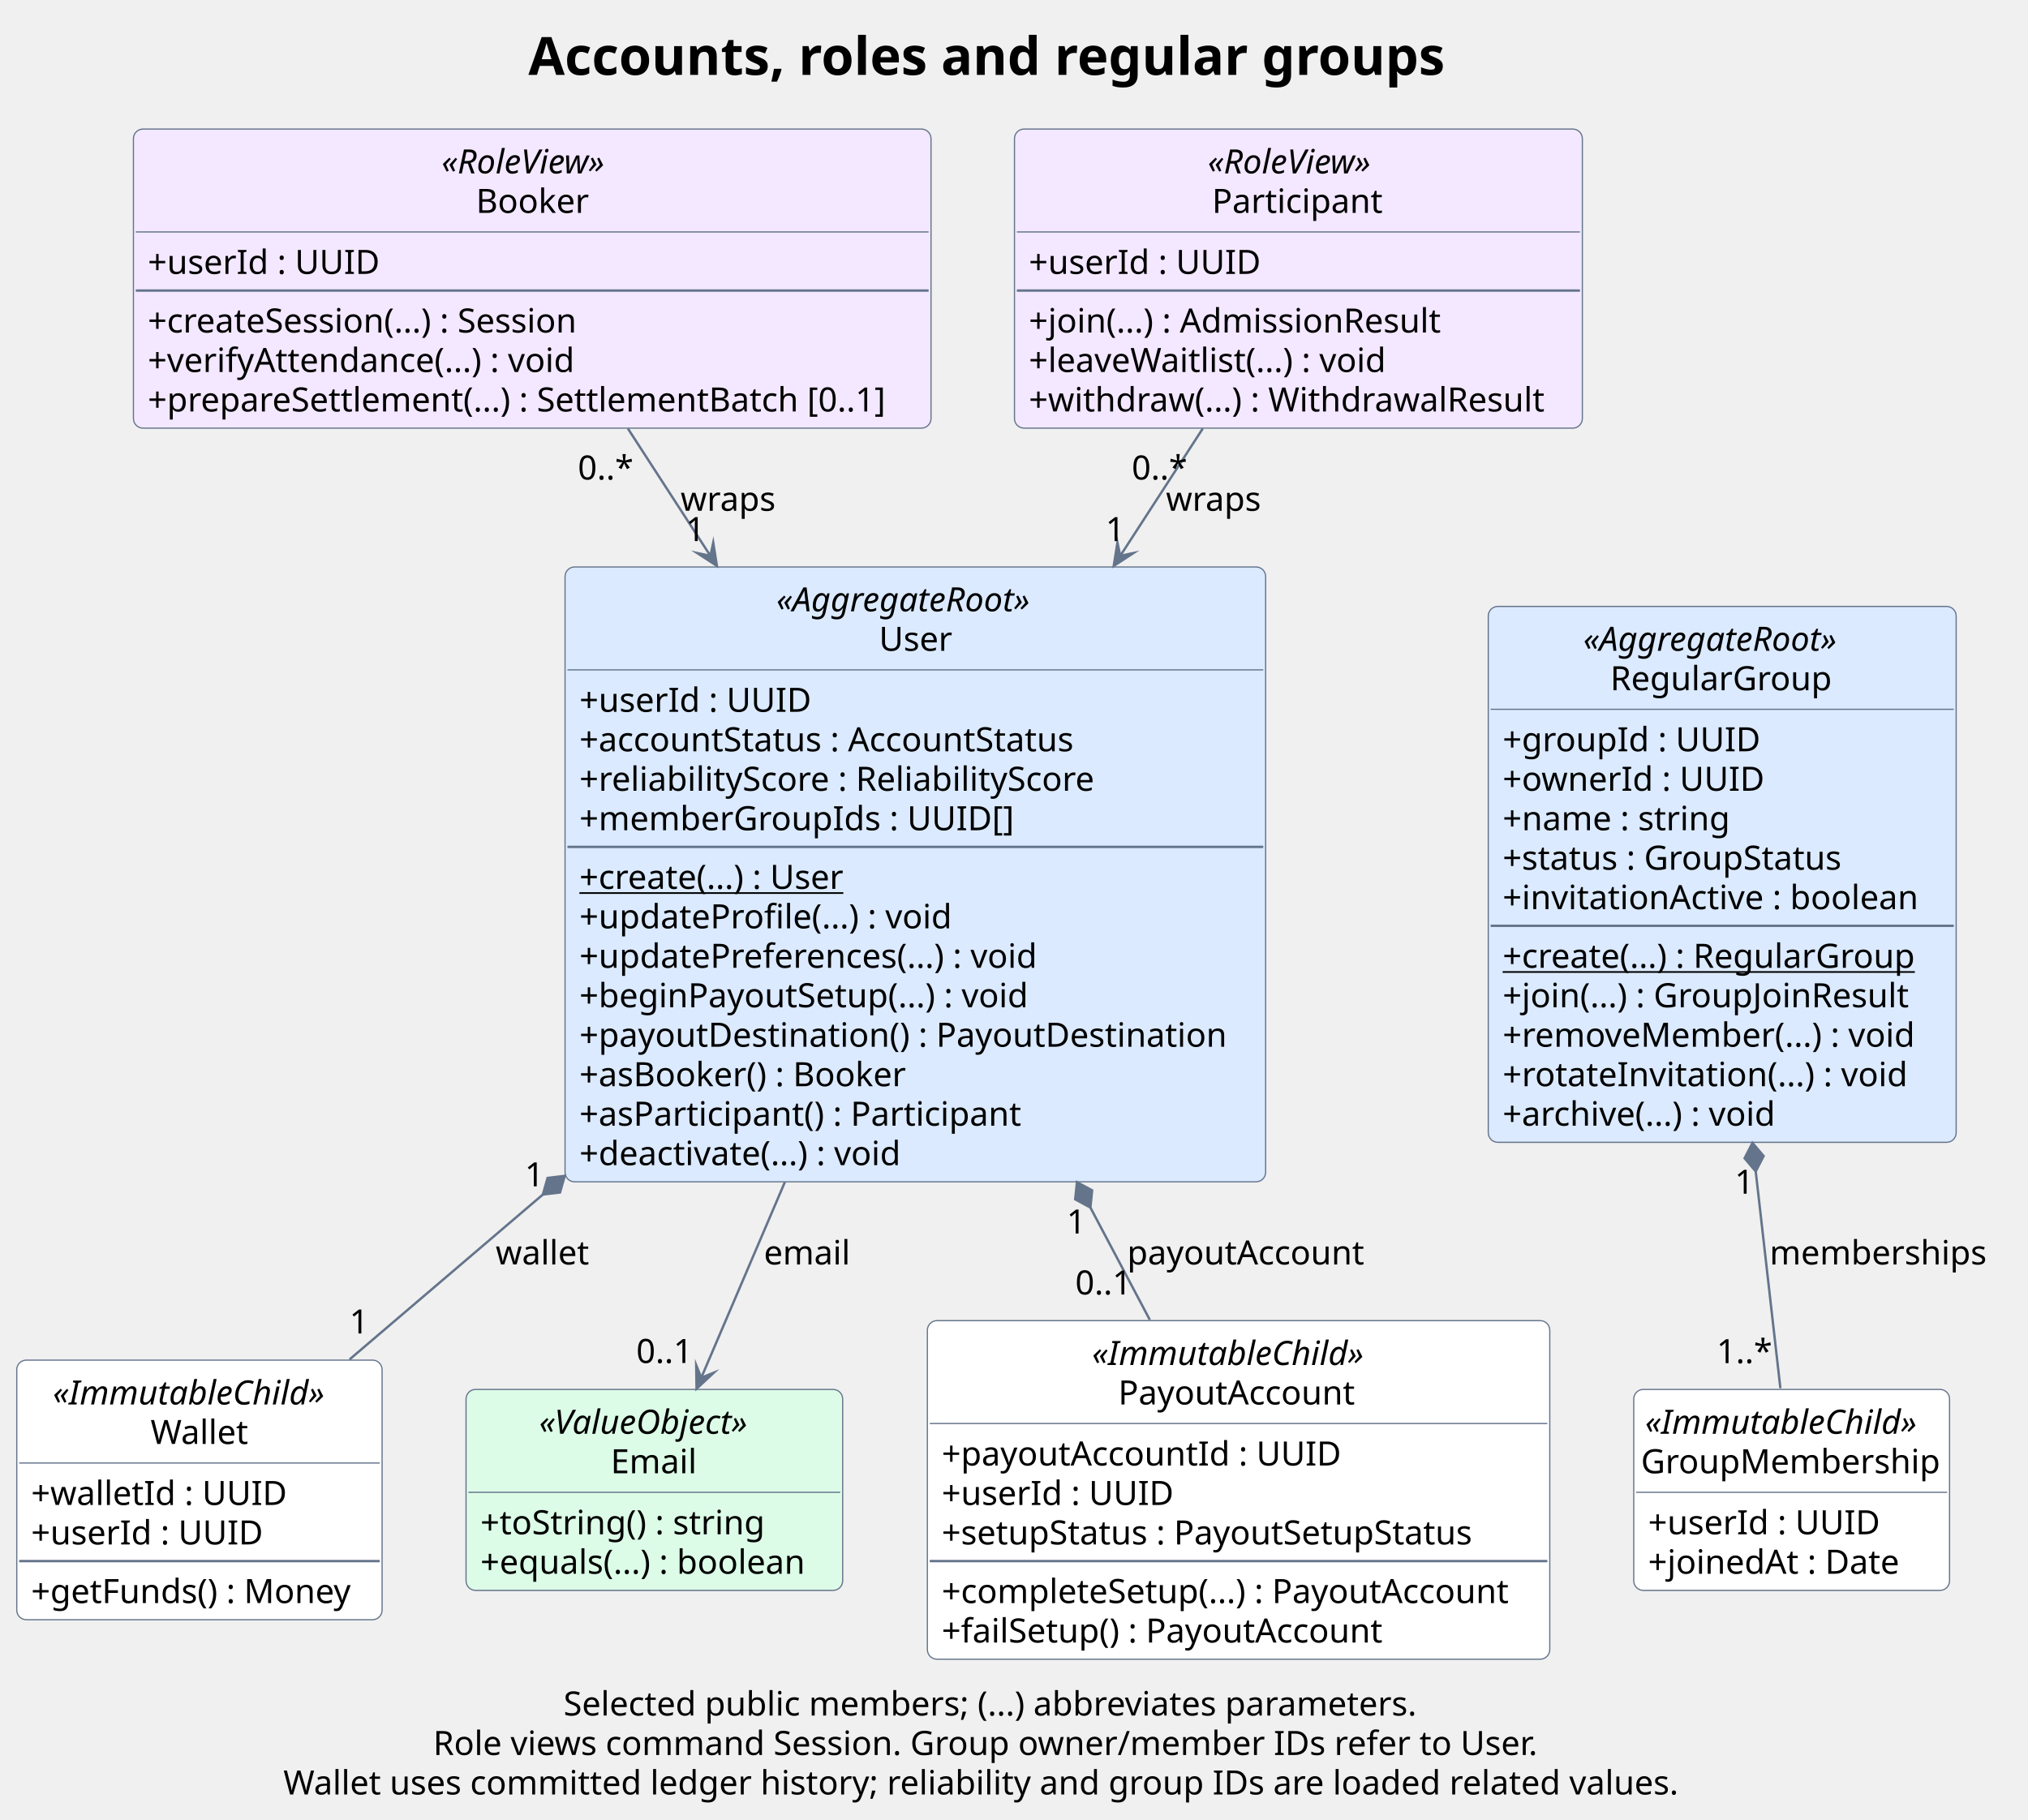
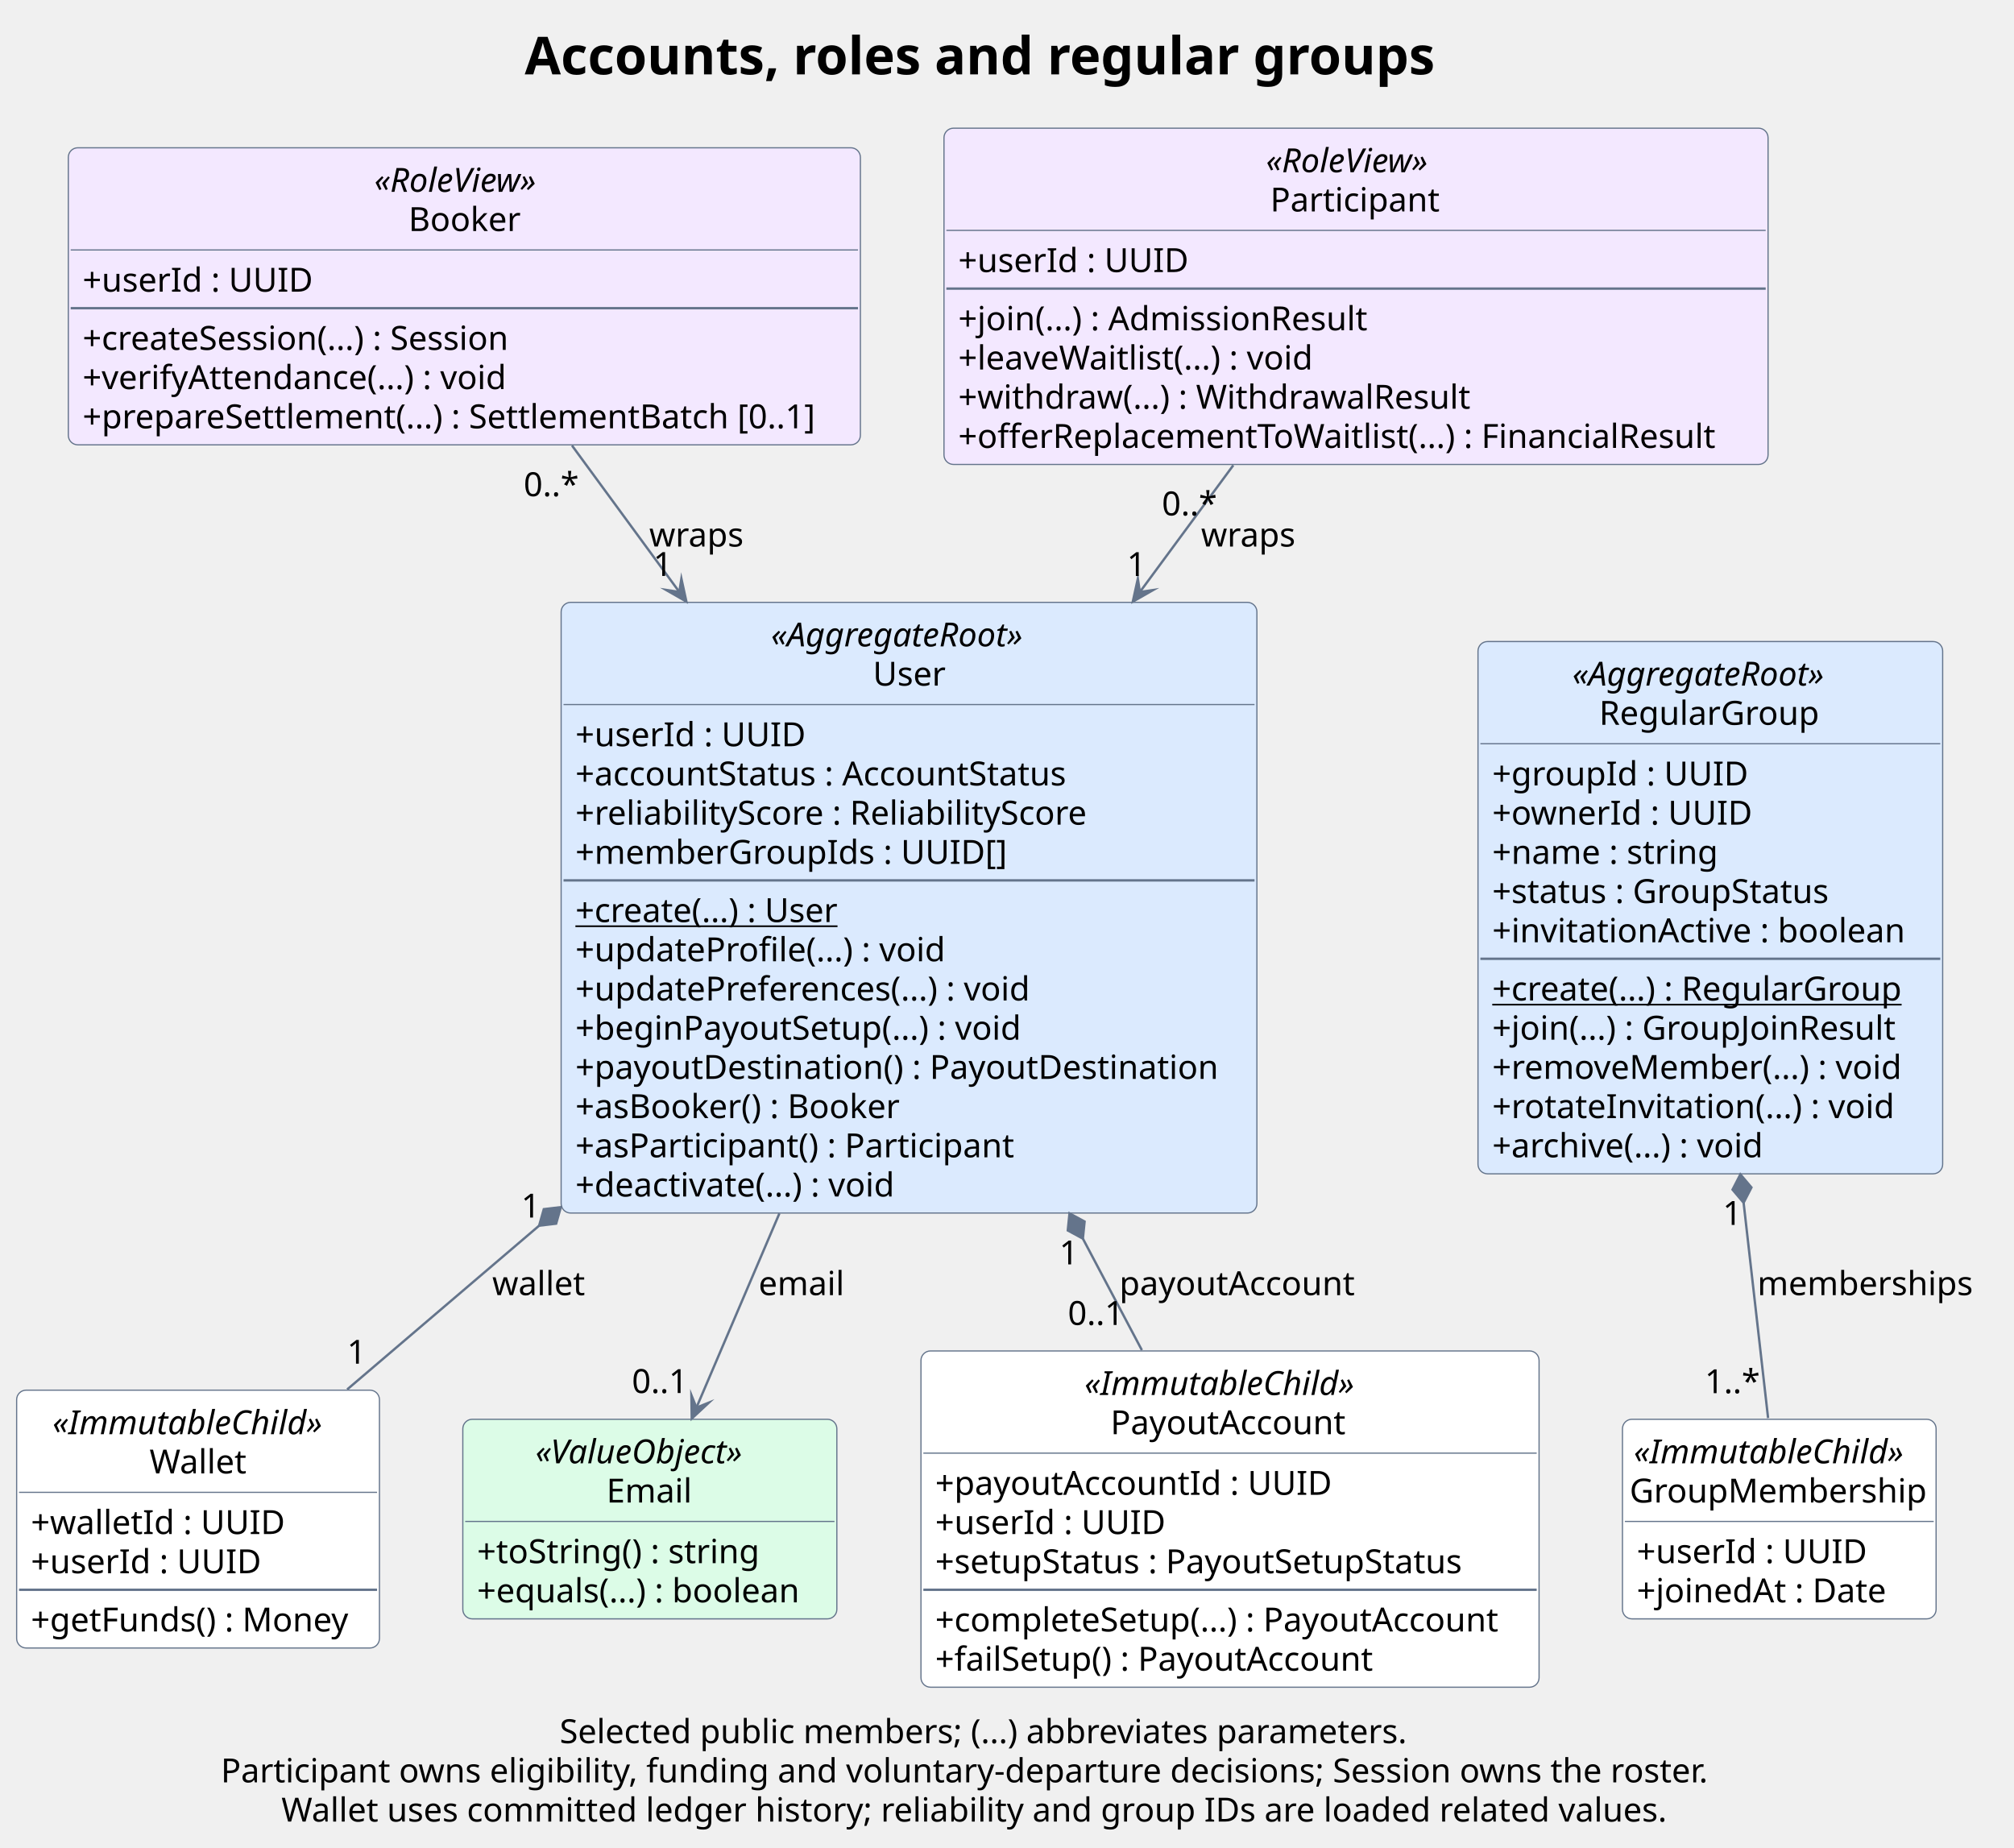
- <svg xmlns="http://www.w3.org/2000/svg" version="1.1" data-diagram-type="CLASS" style="width:847px;height:760px;background:#FFFFFF;" width="847px" height="760px" viewBox="0 0 847 760" zoomAndPan="magnify" preserveAspectRatio="none" contentStyleType="text/css">
+ <svg xmlns="http://www.w3.org/2000/svg" version="1.1" data-diagram-type="CLASS" style="width:847px;height:777px;background:#FFFFFF;" width="847px" height="777px" viewBox="0 0 847 777" zoomAndPan="magnify" preserveAspectRatio="none" contentStyleType="text/css">
  <defs />
  <g font-family="sans-serif" lengthAdjust="spacing">
    <g class="title" data-source-line="1">
      <text x="220.678" y="31.27" fill="#000" font-size="22" textLength="398.825" font-weight="700">Accounts, roles and regular groups</text>
    </g>
    <g class="entity" data-qualified-name="Booker" id="ent0001" data-source-line="23">
-       <rect x="55.73" y="53.91" width="333.111" height="124.93" fill="#F3E8FF" style="stroke:#64748B;stroke-width:0.5;" rx="4" ry="4" />
-       <text x="184.408" y="72.445" fill="#000" font-size="14" textLength="75.756" font-style="italic">«RoleView»</text>
-       <text x="198.804" y="88.934" fill="#000" font-size="14" textLength="46.963">Booker</text>
-       <line x1="56.73" y1="96.887" x2="387.841" y2="96.887" style="stroke:#64748B;stroke-width:0.5;" />
-       <text x="61.73" y="114.422" fill="#000" font-size="14" textLength="100.536">+userId : UUID</text>
-       <line x1="56.73" y1="121.375" x2="387.841" y2="121.375" style="stroke:#64748B;stroke-width:1;" />
-       <text x="61.73" y="138.91" fill="#000" font-size="14" textLength="190.176">+createSession(...) : Session</text>
-       <text x="61.73" y="155.398" fill="#000" font-size="14" textLength="189.622">+verifyAttendance(...) : void</text>
-       <text x="61.73" y="171.887" fill="#000" font-size="14" textLength="321.111">+prepareSettlement(...) : SettlementBatch [0..1]</text>
+       <rect x="28.73" y="62.15" width="333.111" height="124.93" fill="#F3E8FF" style="stroke:#64748B;stroke-width:0.5;" rx="4" ry="4" />
+       <text x="157.408" y="80.685" fill="#000" font-size="14" textLength="75.756" font-style="italic">«RoleView»</text>
+       <text x="171.804" y="97.174" fill="#000" font-size="14" textLength="46.963">Booker</text>
+       <line x1="29.73" y1="105.127" x2="360.841" y2="105.127" style="stroke:#64748B;stroke-width:0.5;" />
+       <text x="34.73" y="122.662" fill="#000" font-size="14" textLength="100.536">+userId : UUID</text>
+       <line x1="29.73" y1="129.615" x2="360.841" y2="129.615" style="stroke:#64748B;stroke-width:1;" />
+       <text x="34.73" y="147.15" fill="#000" font-size="14" textLength="190.176">+createSession(...) : Session</text>
+       <text x="34.73" y="163.638" fill="#000" font-size="14" textLength="189.622">+verifyAttendance(...) : void</text>
+       <text x="34.73" y="180.127" fill="#000" font-size="14" textLength="321.111">+prepareSettlement(...) : SettlementBatch [0..1]</text>
    </g>
    <g class="entity" data-qualified-name="Participant" id="ent0002" data-source-line="31">
-       <rect x="423.7" y="53.91" width="237.176" height="124.93" fill="#F3E8FF" style="stroke:#64748B;stroke-width:0.5;" rx="4" ry="4" />
-       <text x="504.41" y="72.445" fill="#000" font-size="14" textLength="75.756" font-style="italic">«RoleView»</text>
-       <text x="506.204" y="88.934" fill="#000" font-size="14" textLength="72.167">Participant</text>
-       <line x1="424.7" y1="96.887" x2="659.876" y2="96.887" style="stroke:#64748B;stroke-width:0.5;" />
-       <text x="429.7" y="114.422" fill="#000" font-size="14" textLength="100.536">+userId : UUID</text>
-       <line x1="424.7" y1="121.375" x2="659.876" y2="121.375" style="stroke:#64748B;stroke-width:1;" />
-       <text x="429.7" y="138.91" fill="#000" font-size="14" textLength="185.363">+join(...) : AdmissionResult</text>
-       <text x="429.7" y="155.398" fill="#000" font-size="14" textLength="159.599">+leaveWaitlist(...) : void</text>
-       <text x="429.7" y="171.887" fill="#000" font-size="14" textLength="225.176">+withdraw(...) : WithdrawalResult</text>
+       <rect x="397" y="53.91" width="346.571" height="141.418" fill="#F3E8FF" style="stroke:#64748B;stroke-width:0.5;" rx="4" ry="4" />
+       <text x="532.408" y="72.445" fill="#000" font-size="14" textLength="75.756" font-style="italic">«RoleView»</text>
+       <text x="534.202" y="88.934" fill="#000" font-size="14" textLength="72.167">Participant</text>
+       <line x1="398" y1="96.887" x2="742.571" y2="96.887" style="stroke:#64748B;stroke-width:0.5;" />
+       <text x="403" y="114.422" fill="#000" font-size="14" textLength="100.536">+userId : UUID</text>
+       <line x1="398" y1="121.375" x2="742.571" y2="121.375" style="stroke:#64748B;stroke-width:1;" />
+       <text x="403" y="138.91" fill="#000" font-size="14" textLength="185.363">+join(...) : AdmissionResult</text>
+       <text x="403" y="155.398" fill="#000" font-size="14" textLength="159.599">+leaveWaitlist(...) : void</text>
+       <text x="403" y="171.887" fill="#000" font-size="14" textLength="225.176">+withdraw(...) : WithdrawalResult</text>
+       <text x="403" y="188.375" fill="#000" font-size="14" textLength="334.571">+offerReplacementToWaitlist(...) : FinancialResult</text>
    </g>
-     <g class="entity" data-qualified-name="User" id="ent0003" data-source-line="39">
-       <rect x="235.99" y="236.84" width="292.608" height="256.836" fill="#DBEAFE" style="stroke:#64748B;stroke-width:0.5;" rx="4" ry="4" />
-       <text x="324.243" y="255.375" fill="#000" font-size="14" textLength="116.102" font-style="italic">«AggregateRoot»</text>
-       <text x="367.112" y="271.864" fill="#000" font-size="14" textLength="30.365">User</text>
-       <line x1="236.99" y1="279.817" x2="527.598" y2="279.817" style="stroke:#64748B;stroke-width:0.5;" />
-       <text x="241.99" y="297.352" fill="#000" font-size="14" textLength="100.536">+userId : UUID</text>
-       <text x="241.99" y="313.84" fill="#000" font-size="14" textLength="216.057">+accountStatus : AccountStatus</text>
-       <text x="241.99" y="330.328" fill="#000" font-size="14" textLength="226.933">+reliabilityScore : ReliabilityScore</text>
-       <text x="241.99" y="346.817" fill="#000" font-size="14" textLength="185.65">+memberGroupIds : UUID[]</text>
-       <line x1="236.99" y1="353.77" x2="527.598" y2="353.77" style="stroke:#64748B;stroke-width:1;" />
-       <text x="241.99" y="371.305" fill="#000" font-size="14" textLength="118.645" text-decoration="underline">+create(...) : User</text>
-       <text x="241.99" y="387.793" fill="#000" font-size="14" textLength="165.703">+updateProfile(...) : void</text>
-       <text x="241.99" y="404.282" fill="#000" font-size="14" textLength="201.134">+updatePreferences(...) : void</text>
-       <text x="241.99" y="420.77" fill="#000" font-size="14" textLength="196.978">+beginPayoutSetup(...) : void</text>
-       <text x="241.99" y="437.258" fill="#000" font-size="14" textLength="280.608">+payoutDestination() : PayoutDestination</text>
-       <text x="241.99" y="453.746" fill="#000" font-size="14" textLength="142.317">+asBooker() : Booker</text>
-       <text x="241.99" y="470.235" fill="#000" font-size="14" textLength="192.726">+asParticipant() : Participant</text>
-       <text x="241.99" y="486.723" fill="#000" font-size="14" textLength="144.327">+deactivate(...) : void</text>
+     <g class="entity" data-qualified-name="User" id="ent0003" data-source-line="40">
+       <rect x="235.99" y="253.33" width="292.608" height="256.836" fill="#DBEAFE" style="stroke:#64748B;stroke-width:0.5;" rx="4" ry="4" />
+       <text x="324.243" y="271.865" fill="#000" font-size="14" textLength="116.102" font-style="italic">«AggregateRoot»</text>
+       <text x="367.112" y="288.354" fill="#000" font-size="14" textLength="30.365">User</text>
+       <line x1="236.99" y1="296.307" x2="527.598" y2="296.307" style="stroke:#64748B;stroke-width:0.5;" />
+       <text x="241.99" y="313.842" fill="#000" font-size="14" textLength="100.536">+userId : UUID</text>
+       <text x="241.99" y="330.33" fill="#000" font-size="14" textLength="216.057">+accountStatus : AccountStatus</text>
+       <text x="241.99" y="346.818" fill="#000" font-size="14" textLength="226.933">+reliabilityScore : ReliabilityScore</text>
+       <text x="241.99" y="363.307" fill="#000" font-size="14" textLength="185.65">+memberGroupIds : UUID[]</text>
+       <line x1="236.99" y1="370.26" x2="527.598" y2="370.26" style="stroke:#64748B;stroke-width:1;" />
+       <text x="241.99" y="387.795" fill="#000" font-size="14" textLength="118.645" text-decoration="underline">+create(...) : User</text>
+       <text x="241.99" y="404.283" fill="#000" font-size="14" textLength="165.703">+updateProfile(...) : void</text>
+       <text x="241.99" y="420.772" fill="#000" font-size="14" textLength="201.134">+updatePreferences(...) : void</text>
+       <text x="241.99" y="437.26" fill="#000" font-size="14" textLength="196.978">+beginPayoutSetup(...) : void</text>
+       <text x="241.99" y="453.748" fill="#000" font-size="14" textLength="280.608">+payoutDestination() : PayoutDestination</text>
+       <text x="241.99" y="470.236" fill="#000" font-size="14" textLength="142.317">+asBooker() : Booker</text>
+       <text x="241.99" y="486.725" fill="#000" font-size="14" textLength="192.726">+asParticipant() : Participant</text>
+       <text x="241.99" y="503.213" fill="#000" font-size="14" textLength="144.327">+deactivate(...) : void</text>
    </g>
-     <g class="entity" data-qualified-name="Wallet" id="ent0004" data-source-line="55">
-       <rect x="7" y="568.16" width="152.581" height="108.441" fill="#FFF" style="stroke:#64748B;stroke-width:0.5;" rx="4" ry="4" />
-       <text x="22.071" y="586.695" fill="#000" font-size="14" textLength="122.438" font-style="italic">«ImmutableChild»</text>
-       <text x="62.872" y="603.184" fill="#000" font-size="14" textLength="40.838">Wallet</text>
-       <line x1="8" y1="611.137" x2="158.581" y2="611.137" style="stroke:#64748B;stroke-width:0.5;" />
-       <text x="13" y="628.672" fill="#000" font-size="14" textLength="110.831">+walletId : UUID</text>
-       <text x="13" y="645.16" fill="#000" font-size="14" textLength="100.536">+userId : UUID</text>
-       <line x1="8" y1="652.113" x2="158.581" y2="652.113" style="stroke:#64748B;stroke-width:1;" />
-       <text x="13" y="669.648" fill="#000" font-size="14" textLength="140.581">+getFunds() : Money</text>
+     <g class="entity" data-qualified-name="Wallet" id="ent0004" data-source-line="56">
+       <rect x="7" y="584.65" width="152.581" height="108.441" fill="#FFF" style="stroke:#64748B;stroke-width:0.5;" rx="4" ry="4" />
+       <text x="22.071" y="603.185" fill="#000" font-size="14" textLength="122.438" font-style="italic">«ImmutableChild»</text>
+       <text x="62.872" y="619.674" fill="#000" font-size="14" textLength="40.838">Wallet</text>
+       <line x1="8" y1="627.627" x2="158.581" y2="627.627" style="stroke:#64748B;stroke-width:0.5;" />
+       <text x="13" y="645.162" fill="#000" font-size="14" textLength="110.831">+walletId : UUID</text>
+       <text x="13" y="661.65" fill="#000" font-size="14" textLength="100.536">+userId : UUID</text>
+       <line x1="8" y1="668.603" x2="158.581" y2="668.603" style="stroke:#64748B;stroke-width:1;" />
+       <text x="13" y="686.138" fill="#000" font-size="14" textLength="140.581">+getFunds() : Money</text>
    </g>
-     <g class="entity" data-qualified-name="Email" id="ent0005" data-source-line="62">
-       <rect x="194.64" y="580.4" width="157.305" height="83.953" fill="#DCFCE7" style="stroke:#64748B;stroke-width:0.5;" rx="4" ry="4" />
-       <text x="225.171" y="598.935" fill="#000" font-size="14" textLength="96.243" font-style="italic">«ValueObject»</text>
-       <text x="255.051" y="615.424" fill="#000" font-size="14" textLength="36.483">Email</text>
-       <line x1="195.64" y1="623.377" x2="350.945" y2="623.377" style="stroke:#64748B;stroke-width:0.5;" />
-       <text x="200.64" y="640.912" fill="#000" font-size="14" textLength="126.896">+toString() : string</text>
-       <text x="200.64" y="657.4" fill="#000" font-size="14" textLength="145.305">+equals(...) : boolean</text>
+     <g class="entity" data-qualified-name="Email" id="ent0005" data-source-line="63">
+       <rect x="194.64" y="596.89" width="157.305" height="83.953" fill="#DCFCE7" style="stroke:#64748B;stroke-width:0.5;" rx="4" ry="4" />
+       <text x="225.171" y="615.425" fill="#000" font-size="14" textLength="96.243" font-style="italic">«ValueObject»</text>
+       <text x="255.051" y="631.914" fill="#000" font-size="14" textLength="36.483">Email</text>
+       <line x1="195.64" y1="639.867" x2="350.945" y2="639.867" style="stroke:#64748B;stroke-width:0.5;" />
+       <text x="200.64" y="657.402" fill="#000" font-size="14" textLength="126.896">+toString() : string</text>
+       <text x="200.64" y="673.89" fill="#000" font-size="14" textLength="145.305">+equals(...) : boolean</text>
    </g>
-     <g class="entity" data-qualified-name="PayoutAccount" id="ent0006" data-source-line="67">
-       <rect x="387.32" y="551.67" width="259.946" height="141.418" fill="#FFF" style="stroke:#64748B;stroke-width:0.5;" rx="4" ry="4" />
-       <text x="456.074" y="570.205" fill="#000" font-size="14" textLength="122.438" font-style="italic">«ImmutableChild»</text>
-       <text x="467.032" y="586.694" fill="#000" font-size="14" textLength="100.522">PayoutAccount</text>
-       <line x1="388.32" y1="594.647" x2="646.266" y2="594.647" style="stroke:#64748B;stroke-width:0.5;" />
-       <text x="393.32" y="612.182" fill="#000" font-size="14" textLength="172.778">+payoutAccountId : UUID</text>
-       <text x="393.32" y="628.67" fill="#000" font-size="14" textLength="100.536">+userId : UUID</text>
-       <text x="393.32" y="645.158" fill="#000" font-size="14" textLength="228.614">+setupStatus : PayoutSetupStatus</text>
-       <line x1="388.32" y1="652.112" x2="646.266" y2="652.112" style="stroke:#64748B;stroke-width:1;" />
-       <text x="393.32" y="669.647" fill="#000" font-size="14" textLength="247.946">+completeSetup(...) : PayoutAccount</text>
-       <text x="393.32" y="686.135" fill="#000" font-size="14" textLength="193.095">+failSetup() : PayoutAccount</text>
+     <g class="entity" data-qualified-name="PayoutAccount" id="ent0006" data-source-line="68">
+       <rect x="387.32" y="568.16" width="259.946" height="141.418" fill="#FFF" style="stroke:#64748B;stroke-width:0.5;" rx="4" ry="4" />
+       <text x="456.074" y="586.695" fill="#000" font-size="14" textLength="122.438" font-style="italic">«ImmutableChild»</text>
+       <text x="467.032" y="603.184" fill="#000" font-size="14" textLength="100.522">PayoutAccount</text>
+       <line x1="388.32" y1="611.137" x2="646.266" y2="611.137" style="stroke:#64748B;stroke-width:0.5;" />
+       <text x="393.32" y="628.672" fill="#000" font-size="14" textLength="172.778">+payoutAccountId : UUID</text>
+       <text x="393.32" y="645.16" fill="#000" font-size="14" textLength="100.536">+userId : UUID</text>
+       <text x="393.32" y="661.648" fill="#000" font-size="14" textLength="228.614">+setupStatus : PayoutSetupStatus</text>
+       <line x1="388.32" y1="668.602" x2="646.266" y2="668.602" style="stroke:#64748B;stroke-width:1;" />
+       <text x="393.32" y="686.137" fill="#000" font-size="14" textLength="247.946">+completeSetup(...) : PayoutAccount</text>
+       <text x="393.32" y="702.625" fill="#000" font-size="14" textLength="193.095">+failSetup() : PayoutAccount</text>
    </g>
-     <g class="entity" data-qualified-name="RegularGroup" id="ent0007" data-source-line="76">
-       <rect x="621.58" y="253.32" width="195.422" height="223.859" fill="#DBEAFE" style="stroke:#64748B;stroke-width:0.5;" rx="4" ry="4" />
-       <text x="661.24" y="271.855" fill="#000" font-size="14" textLength="116.102" font-style="italic">«AggregateRoot»</text>
-       <text x="672.53" y="288.344" fill="#000" font-size="14" textLength="93.522">RegularGroup</text>
-       <line x1="622.58" y1="296.297" x2="816.002" y2="296.297" style="stroke:#64748B;stroke-width:0.5;" />
-       <text x="627.58" y="313.832" fill="#000" font-size="14" textLength="111.74">+groupId : UUID</text>
-       <text x="627.58" y="330.32" fill="#000" font-size="14" textLength="112.786">+ownerId : UUID</text>
-       <text x="627.58" y="346.808" fill="#000" font-size="14" textLength="101.274">+name : string</text>
-       <text x="627.58" y="363.297" fill="#000" font-size="14" textLength="149.099">+status : GroupStatus</text>
-       <text x="627.58" y="379.785" fill="#000" font-size="14" textLength="183.422">+invitationActive : boolean</text>
-       <line x1="622.58" y1="386.738" x2="816.002" y2="386.738" style="stroke:#64748B;stroke-width:1;" />
-       <text x="627.58" y="404.273" fill="#000" font-size="14" textLength="181.802" text-decoration="underline">+create(...) : RegularGroup</text>
-       <text x="627.58" y="420.762" fill="#000" font-size="14" textLength="181.802">+join(...) : GroupJoinResult</text>
-       <text x="627.58" y="437.25" fill="#000" font-size="14" textLength="181.029">+removeMember(...) : void</text>
-       <text x="627.58" y="453.738" fill="#000" font-size="14" textLength="179.402">+rotateInvitation(...) : void</text>
-       <text x="627.58" y="470.226" fill="#000" font-size="14" textLength="123.929">+archive(...) : void</text>
+     <g class="entity" data-qualified-name="RegularGroup" id="ent0007" data-source-line="77">
+       <rect x="621.58" y="269.81" width="195.422" height="223.859" fill="#DBEAFE" style="stroke:#64748B;stroke-width:0.5;" rx="4" ry="4" />
+       <text x="661.24" y="288.345" fill="#000" font-size="14" textLength="116.102" font-style="italic">«AggregateRoot»</text>
+       <text x="672.53" y="304.834" fill="#000" font-size="14" textLength="93.522">RegularGroup</text>
+       <line x1="622.58" y1="312.787" x2="816.002" y2="312.787" style="stroke:#64748B;stroke-width:0.5;" />
+       <text x="627.58" y="330.322" fill="#000" font-size="14" textLength="111.74">+groupId : UUID</text>
+       <text x="627.58" y="346.81" fill="#000" font-size="14" textLength="112.786">+ownerId : UUID</text>
+       <text x="627.58" y="363.298" fill="#000" font-size="14" textLength="101.274">+name : string</text>
+       <text x="627.58" y="379.787" fill="#000" font-size="14" textLength="149.099">+status : GroupStatus</text>
+       <text x="627.58" y="396.275" fill="#000" font-size="14" textLength="183.422">+invitationActive : boolean</text>
+       <line x1="622.58" y1="403.228" x2="816.002" y2="403.228" style="stroke:#64748B;stroke-width:1;" />
+       <text x="627.58" y="420.763" fill="#000" font-size="14" textLength="181.802" text-decoration="underline">+create(...) : RegularGroup</text>
+       <text x="627.58" y="437.252" fill="#000" font-size="14" textLength="181.802">+join(...) : GroupJoinResult</text>
+       <text x="627.58" y="453.74" fill="#000" font-size="14" textLength="181.029">+removeMember(...) : void</text>
+       <text x="627.58" y="470.228" fill="#000" font-size="14" textLength="179.402">+rotateInvitation(...) : void</text>
+       <text x="627.58" y="486.716" fill="#000" font-size="14" textLength="123.929">+archive(...) : void</text>
    </g>
-     <g class="entity" data-qualified-name="GroupMembership" id="ent0008" data-source-line="90">
-       <rect x="682.34" y="580.4" width="131.897" height="83.953" fill="#FFF" style="stroke:#64748B;stroke-width:0.5;" rx="4" ry="4" />
-       <text x="687.069" y="598.935" fill="#000" font-size="14" textLength="122.438" font-style="italic">«ImmutableChild»</text>
-       <text x="685.34" y="615.424" fill="#000" font-size="14" textLength="125.897">GroupMembership</text>
-       <line x1="683.34" y1="623.377" x2="813.237" y2="623.377" style="stroke:#64748B;stroke-width:0.5;" />
-       <text x="688.34" y="640.912" fill="#000" font-size="14" textLength="100.536">+userId : UUID</text>
-       <text x="688.34" y="657.4" fill="#000" font-size="14" textLength="112.772">+joinedAt : Date</text>
+     <g class="entity" data-qualified-name="GroupMembership" id="ent0008" data-source-line="91">
+       <rect x="682.34" y="596.89" width="131.897" height="83.953" fill="#FFF" style="stroke:#64748B;stroke-width:0.5;" rx="4" ry="4" />
+       <text x="687.069" y="615.425" fill="#000" font-size="14" textLength="122.438" font-style="italic">«ImmutableChild»</text>
+       <text x="685.34" y="631.914" fill="#000" font-size="14" textLength="125.897">GroupMembership</text>
+       <line x1="683.34" y1="639.867" x2="813.237" y2="639.867" style="stroke:#64748B;stroke-width:0.5;" />
+       <text x="688.34" y="657.402" fill="#000" font-size="14" textLength="100.536">+userId : UUID</text>
+       <text x="688.34" y="673.89" fill="#000" font-size="14" textLength="112.772">+joinedAt : Date</text>
    </g>
-     <g class="link" data-entity-1="ent0001" data-entity-2="ent0003" id="lnk9" data-source-line="95" data-link-type="dependency">
-       <path d="M262.25,179.03 C273.64,196.6 283.761,212.224 296.701,232.194" style="stroke:#64748B;stroke-width:1;" fill="none" id="Booker-to-User" codeLine="95" />
-       <polygon points="299.42,236.39,297.883,226.662,296.701,232.194,291.169,231.012,299.42,236.39" fill="#64748B" style="stroke:#64748B;stroke-width:1;stroke-linejoin:miter;stroke-miterlimit:10;" />
-       <text x="284.25" y="213.375" fill="#000" font-size="14" textLength="40.195">wraps</text>
-       <text x="241.334" y="200.32" fill="#000" font-size="14" textLength="24.459">0..*</text>
-       <text x="286.422" y="226.027" fill="#000" font-size="14">1</text>
+     <g class="link" data-entity-1="ent0001" data-entity-2="ent0003" id="lnk9" data-source-line="96" data-link-type="dependency">
+       <path d="M240.56,187.38 C255.15,207.28 268.944,226.108 285.704,248.968" style="stroke:#64748B;stroke-width:1;" fill="none" id="Booker-to-User" codeLine="96" />
+       <polygon points="288.66,253,286.564,243.377,285.704,248.968,280.113,248.107,288.66,253" fill="#64748B" style="stroke:#64748B;stroke-width:1;stroke-linejoin:miter;stroke-miterlimit:10;" />
+       <text x="273.04" y="229.865" fill="#000" font-size="14" textLength="40.195">wraps</text>
+       <text x="220.224" y="208.682" fill="#000" font-size="14" textLength="24.459">0..*</text>
+       <text x="274.736" y="242.217" fill="#000" font-size="14">1</text>
    </g>
-     <g class="link" data-entity-1="ent0002" data-entity-2="ent0003" id="lnk10" data-source-line="96" data-link-type="dependency">
-       <path d="M502.33,179.03 C490.94,196.6 480.819,212.224 467.879,232.194" style="stroke:#64748B;stroke-width:1;" fill="none" id="Participant-to-User" codeLine="96" />
-       <polygon points="465.16,236.39,473.411,231.012,467.879,232.194,466.697,226.662,465.16,236.39" fill="#64748B" style="stroke:#64748B;stroke-width:1;stroke-linejoin:miter;stroke-miterlimit:10;" />
-       <text x="486.97" y="213.375" fill="#000" font-size="14" textLength="40.195">wraps</text>
-       <text x="472.672" y="200.32" fill="#000" font-size="14" textLength="24.459">0..*</text>
-       <text x="461.744" y="226.027" fill="#000" font-size="14">1</text>
+     <g class="link" data-entity-1="ent0002" data-entity-2="ent0003" id="lnk10" data-source-line="97" data-link-type="dependency">
+       <path d="M518.67,195.67 C505.52,213.52 493.926,229.245 479.376,248.995" style="stroke:#64748B;stroke-width:1;" fill="none" id="Participant-to-User" codeLine="97" />
+       <polygon points="476.41,253.02,484.969,248.147,479.376,248.995,478.528,243.402,476.41,253.02" fill="#64748B" style="stroke:#64748B;stroke-width:1;stroke-linejoin:miter;stroke-miterlimit:10;" />
+       <text x="505.11" y="229.865" fill="#000" font-size="14" textLength="40.195">wraps</text>
+       <text x="488.629" y="216.763" fill="#000" font-size="14" textLength="24.459">0..*</text>
+       <text x="473.927" y="242.238" fill="#000" font-size="14">1</text>
    </g>
-     <g class="link" data-entity-1="ent0003" data-entity-2="ent0004" id="lnk11" data-source-line="97" data-link-type="composition">
-       <path d="M226.731,498.989 C195.061,526.009 172.34,545.39 146,567.87" style="stroke:#64748B;stroke-width:1;" fill="none" id="User-backto-Wallet" codeLine="97" />
-       <polygon points="235.86,491.2,228.699,492.051,226.731,498.989,233.892,498.137,235.86,491.2" fill="#64748B" style="stroke:#64748B;stroke-width:1;stroke-linejoin:miter;stroke-miterlimit:10;" />
-       <text x="207.01" y="528.205" fill="#000" font-size="14" textLength="39.648">wallet</text>
-       <text x="219.188" y="495.568" fill="#000" font-size="14">1</text>
-       <text x="145.946" y="557.038" fill="#000" font-size="14">1</text>
+     <g class="link" data-entity-1="ent0003" data-entity-2="ent0004" id="lnk11" data-source-line="98" data-link-type="composition">
+       <path d="M226.731,515.479 C195.061,542.499 172.34,561.88 146,584.36" style="stroke:#64748B;stroke-width:1;" fill="none" id="User-backto-Wallet" codeLine="98" />
+       <polygon points="235.86,507.69,228.699,508.541,226.731,515.479,233.892,514.627,235.86,507.69" fill="#64748B" style="stroke:#64748B;stroke-width:1;stroke-linejoin:miter;stroke-miterlimit:10;" />
+       <text x="207.01" y="544.695" fill="#000" font-size="14" textLength="39.648">wallet</text>
+       <text x="219.188" y="512.058" fill="#000" font-size="14">1</text>
+       <text x="145.946" y="573.528" fill="#000" font-size="14">1</text>
    </g>
-     <g class="link" data-entity-1="ent0003" data-entity-2="ent0006" id="lnk12" data-source-line="98" data-link-type="composition">
-       <path d="M455.404,504.426 C465.884,524.226 470.75,533.43 480.22,551.33" style="stroke:#64748B;stroke-width:1;" fill="none" id="User-backto-PayoutAccount" codeLine="98" />
-       <polygon points="449.79,493.82,449.062,500.994,455.404,504.426,456.132,497.252,449.79,493.82" fill="#64748B" style="stroke:#64748B;stroke-width:1;stroke-linejoin:miter;stroke-miterlimit:10;" />
-       <text x="470.77" y="528.205" fill="#000" font-size="14" textLength="101.596">payoutAccount</text>
-       <text x="445.485" y="515.264" fill="#000" font-size="14">1</text>
-       <text x="449.085" y="540.739" fill="#000" font-size="14" textLength="26.564">0..1</text>
+     <g class="link" data-entity-1="ent0003" data-entity-2="ent0006" id="lnk12" data-source-line="99" data-link-type="composition">
+       <path d="M455.404,520.916 C465.884,540.716 470.75,549.92 480.22,567.82" style="stroke:#64748B;stroke-width:1;" fill="none" id="User-backto-PayoutAccount" codeLine="99" />
+       <polygon points="449.79,510.31,449.062,517.484,455.404,520.916,456.132,513.742,449.79,510.31" fill="#64748B" style="stroke:#64748B;stroke-width:1;stroke-linejoin:miter;stroke-miterlimit:10;" />
+       <text x="470.77" y="544.695" fill="#000" font-size="14" textLength="101.596">payoutAccount</text>
+       <text x="445.485" y="531.754" fill="#000" font-size="14">1</text>
+       <text x="449.085" y="557.229" fill="#000" font-size="14" textLength="26.564">0..1</text>
    </g>
-     <g class="link" data-entity-1="ent0003" data-entity-2="ent0005" id="lnk13" data-source-line="99" data-link-type="dependency">
-       <path d="M327.79,493.82 C314.43,525.09 303.034,551.752 292.884,575.512" style="stroke:#64748B;stroke-width:1;" fill="none" id="User-to-Email" codeLine="99" />
-       <polygon points="290.92,580.11,298.134,573.405,292.884,575.512,290.777,570.262,290.92,580.11" fill="#64748B" style="stroke:#64748B;stroke-width:1;stroke-linejoin:miter;stroke-miterlimit:10;" />
-       <text x="319.03" y="528.205" fill="#000" font-size="14" textLength="36.695">email</text>
-       <text x="265.733" y="569.36" fill="#000" font-size="14" textLength="26.564">0..1</text>
+     <g class="link" data-entity-1="ent0003" data-entity-2="ent0005" id="lnk13" data-source-line="100" data-link-type="dependency">
+       <path d="M327.79,510.31 C314.43,541.58 303.034,568.242 292.884,592.002" style="stroke:#64748B;stroke-width:1;" fill="none" id="User-to-Email" codeLine="100" />
+       <polygon points="290.92,596.6,298.134,589.895,292.884,592.002,290.777,586.752,290.92,596.6" fill="#64748B" style="stroke:#64748B;stroke-width:1;stroke-linejoin:miter;stroke-miterlimit:10;" />
+       <text x="319.03" y="544.695" fill="#000" font-size="14" textLength="36.695">email</text>
+       <text x="265.733" y="585.85" fill="#000" font-size="14" textLength="26.564">0..1</text>
    </g>
-     <g class="link" data-entity-1="ent0007" data-entity-2="ent0008" id="lnk14" data-source-line="100" data-link-type="composition">
-       <path d="M733.283,489.334 C737.413,525.724 740.4,552.01 743.58,579.9" style="stroke:#64748B;stroke-width:1;" fill="none" id="RegularGroup-backto-GroupMembership" codeLine="100" />
-       <polygon points="731.93,477.41,728.632,483.823,733.283,489.334,736.581,482.921,731.93,477.41" fill="#64748B" style="stroke:#64748B;stroke-width:1;stroke-linejoin:miter;stroke-miterlimit:10;" />
-       <text x="739.08" y="528.205" fill="#000" font-size="14" textLength="92.101">memberships</text>
-       <text x="724.511" y="498.659" fill="#000" font-size="14">1</text>
-       <text x="716.954" y="569.43" fill="#000" font-size="14" textLength="24.459">1..*</text>
+     <g class="link" data-entity-1="ent0007" data-entity-2="ent0008" id="lnk14" data-source-line="101" data-link-type="composition">
+       <path d="M733.283,505.824 C737.413,542.214 740.4,568.5 743.58,596.39" style="stroke:#64748B;stroke-width:1;" fill="none" id="RegularGroup-backto-GroupMembership" codeLine="101" />
+       <polygon points="731.93,493.9,728.632,500.313,733.283,505.824,736.581,499.411,731.93,493.9" fill="#64748B" style="stroke:#64748B;stroke-width:1;stroke-linejoin:miter;stroke-miterlimit:10;" />
+       <text x="739.08" y="544.695" fill="#000" font-size="14" textLength="92.101">memberships</text>
+       <text x="724.511" y="515.149" fill="#000" font-size="14">1</text>
+       <text x="716.954" y="585.92" fill="#000" font-size="14" textLength="24.459">1..*</text>
    </g>
-     <g class="caption" data-source-line="106">
-       <text x="235.363" y="716.623" fill="#000" font-size="14" textLength="369.455">Selected public members; (...) abbreviates parameters.</text>
-       <text x="180.908" y="733.112" fill="#000" font-size="14" textLength="478.365">Role views command Session. Group owner/member IDs refer to User.</text>
-       <text x="118.345" y="749.6" fill="#000" font-size="14" textLength="603.49">Wallet uses committed ledger history; reliability and group IDs are loaded related values.</text>
+     <g class="caption" data-source-line="107">
+       <text x="235.363" y="733.113" fill="#000" font-size="14" textLength="369.455">Selected public members; (...) abbreviates parameters.</text>
+       <text x="92.871" y="749.602" fill="#000" font-size="14" textLength="654.438">Participant owns eligibility, funding and voluntary-departure decisions; Session owns the roster.</text>
+       <text x="118.345" y="766.09" fill="#000" font-size="14" textLength="603.49">Wallet uses committed ledger history; reliability and group IDs are loaded related values.</text>
    </g>
  </g>
</svg>
